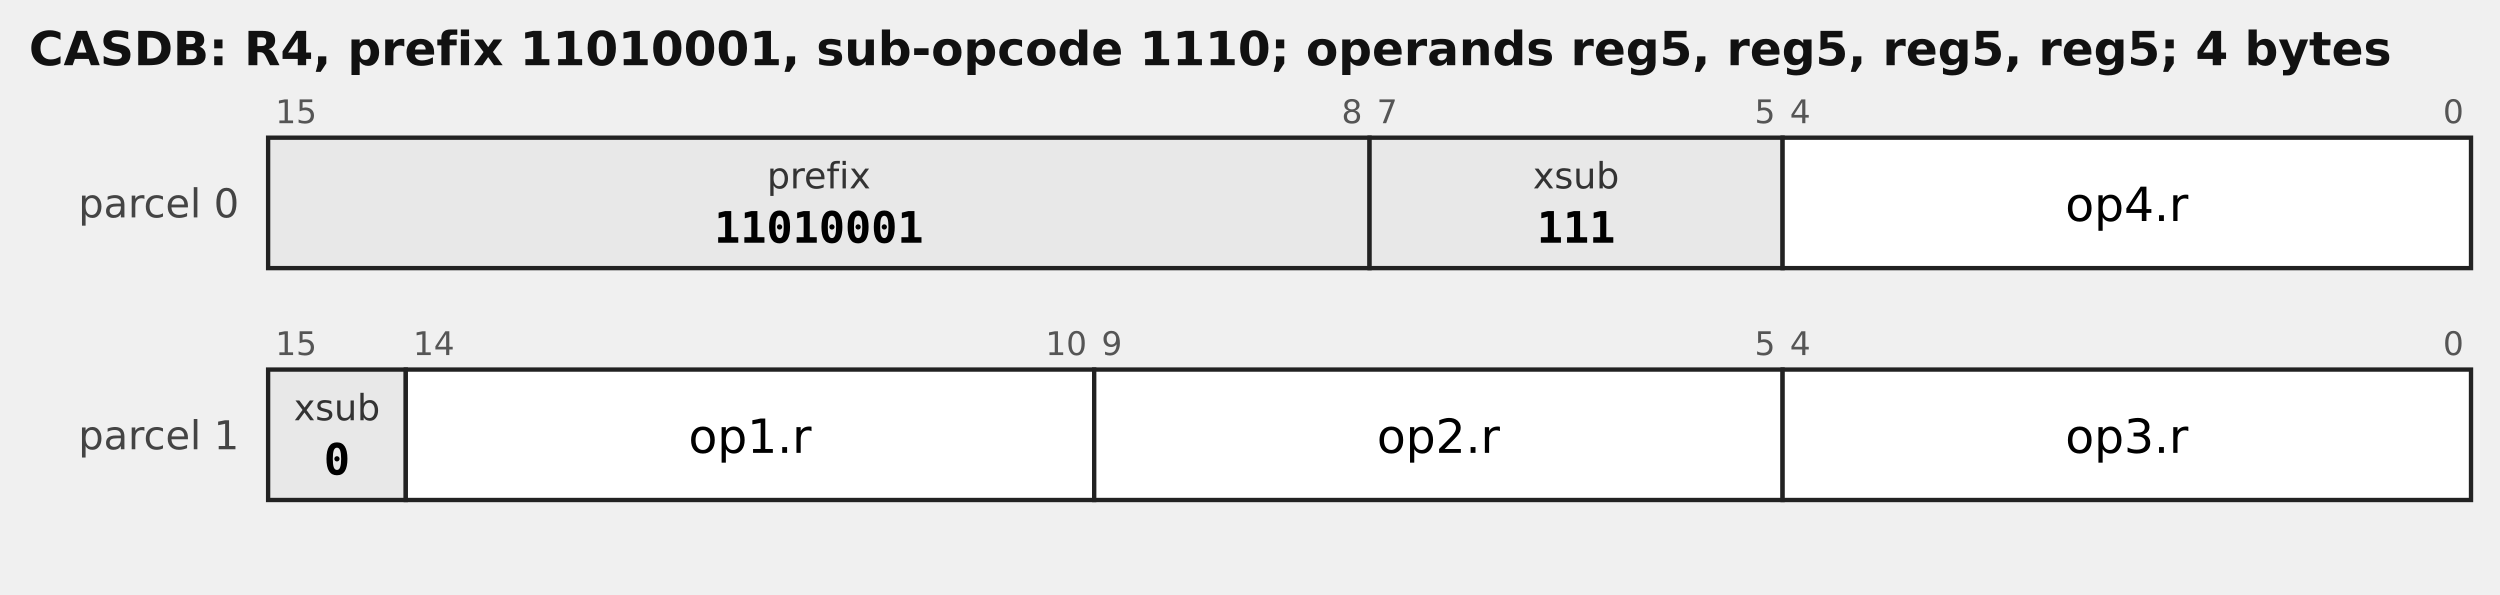
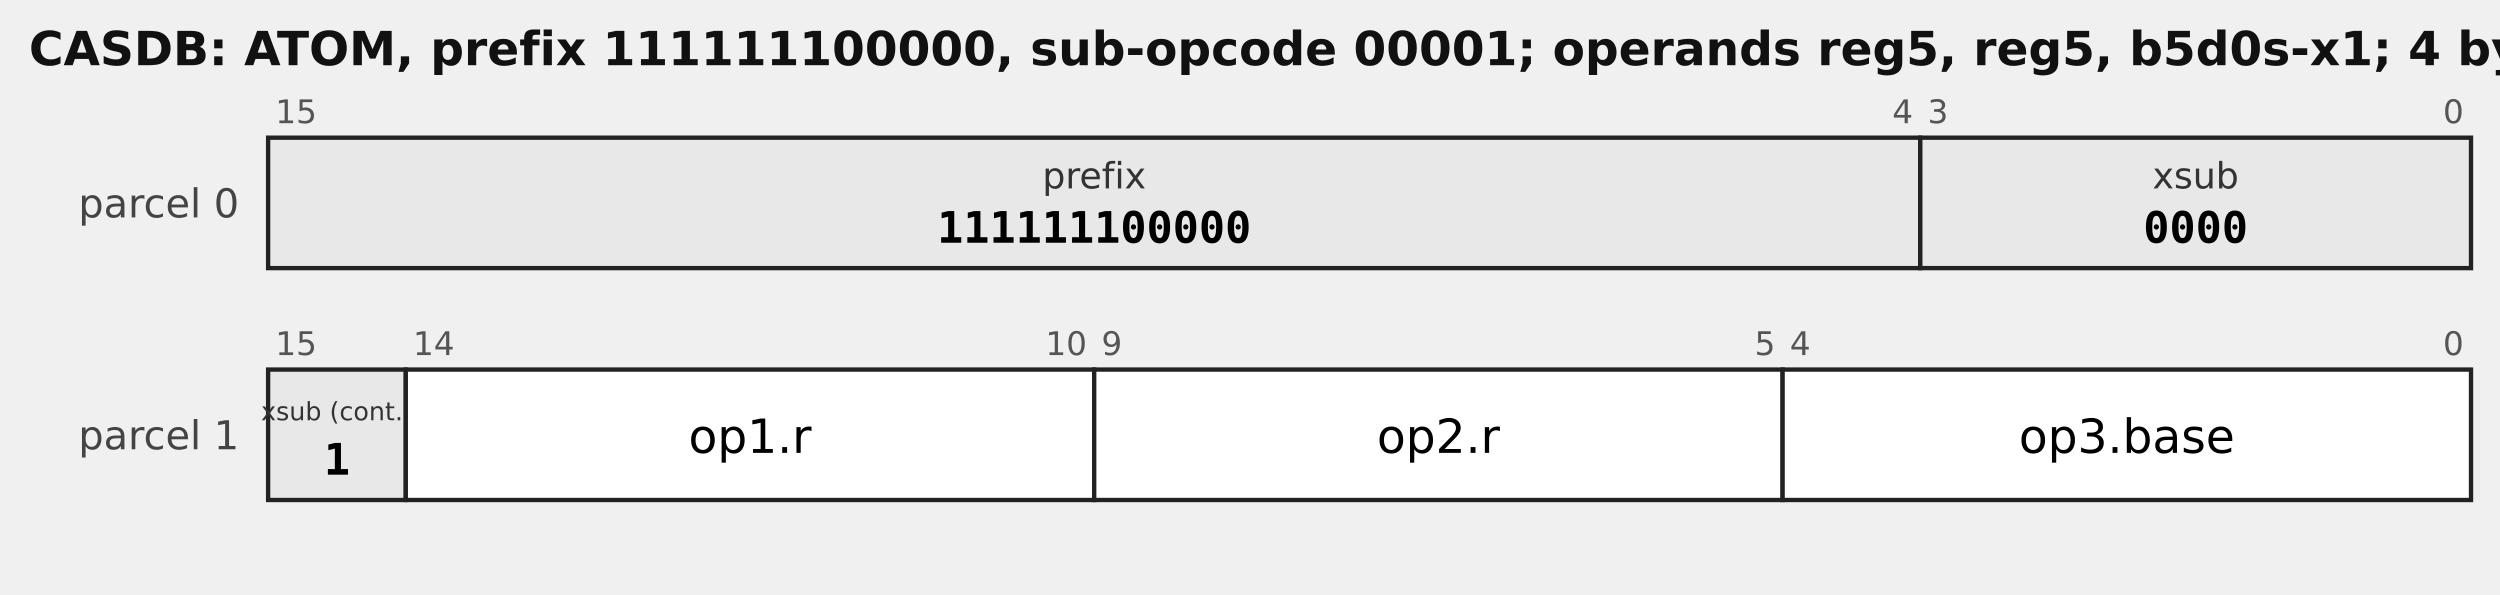
<svg xmlns="http://www.w3.org/2000/svg" width="690" height="164" viewBox="0 0 690 164" font-family="DejaVu Sans, sans-serif">
-   <text x="8" y="18" font-size="13" font-weight="bold" fill="#111">CASDB: R4, prefix 11010001, sub-opcode 1110; operands reg5, reg5, reg5, reg5; 4 bytes</text>
+   <text x="8" y="18" font-size="13" font-weight="bold" fill="#111">CASDB: ATOM, prefix 111111100000, sub-opcode 00001; operands reg5, reg5, b5d0s-x1; 4 bytes</text>
  <text x="66" y="60" font-size="11" text-anchor="end" fill="#444">parcel 0</text>
-   <rect x="74" y="38" width="304" height="36" fill="#e8e8e8" stroke="#222" stroke-width="1.2" />
+   <rect x="74" y="38" width="456" height="36" fill="#e8e8e8" stroke="#222" stroke-width="1.2" />
  <text x="76" y="34" font-size="9" fill="#555" text-anchor="start">15</text>
-   <text x="376" y="34" font-size="9" fill="#555" text-anchor="end">8</text>
-   <text x="226.0" y="52" font-size="10.0" text-anchor="middle" font-family="DejaVu Sans, sans-serif" fill="#333">prefix</text>
-   <text x="226.0" y="67" font-size="12.0" text-anchor="middle" font-family="DejaVu Sans Mono, monospace" font-weight="bold">11010001</text>
-   <rect x="378" y="38" width="114" height="36" fill="#e8e8e8" stroke="#222" stroke-width="1.2" />
-   <text x="380" y="34" font-size="9" fill="#555" text-anchor="start">7</text>
-   <text x="490" y="34" font-size="9" fill="#555" text-anchor="end">5</text>
-   <text x="435.0" y="52" font-size="10.0" text-anchor="middle" font-family="DejaVu Sans, sans-serif" fill="#333">xsub</text>
-   <text x="435.0" y="67" font-size="12.0" text-anchor="middle" font-family="DejaVu Sans Mono, monospace" font-weight="bold">111</text>
-   <rect x="492" y="38" width="190" height="36" fill="#ffffff" stroke="#222" stroke-width="1.2" />
-   <text x="494" y="34" font-size="9" fill="#555" text-anchor="start">4</text>
+   <text x="528" y="34" font-size="9" fill="#555" text-anchor="end">4</text>
+   <text x="302.0" y="52" font-size="10.0" text-anchor="middle" font-family="DejaVu Sans, sans-serif" fill="#333">prefix</text>
+   <text x="302.0" y="67" font-size="12.0" text-anchor="middle" font-family="DejaVu Sans Mono, monospace" font-weight="bold">111111100000</text>
+   <rect x="530" y="38" width="152" height="36" fill="#e8e8e8" stroke="#222" stroke-width="1.2" />
+   <text x="532" y="34" font-size="9" fill="#555" text-anchor="start">3</text>
  <text x="680" y="34" font-size="9" fill="#555" text-anchor="end">0</text>
-   <text x="587.0" y="61" font-size="13.0" text-anchor="middle" font-family="DejaVu Sans, sans-serif">op4.r</text>
+   <text x="606.0" y="52" font-size="10.0" text-anchor="middle" font-family="DejaVu Sans, sans-serif" fill="#333">xsub</text>
+   <text x="606.0" y="67" font-size="12.0" text-anchor="middle" font-family="DejaVu Sans Mono, monospace" font-weight="bold">0000</text>
  <text x="66" y="124" font-size="11" text-anchor="end" fill="#444">parcel 1</text>
  <rect x="74" y="102" width="38" height="36" fill="#e8e8e8" stroke="#222" stroke-width="1.2" />
  <text x="76" y="98" font-size="9" fill="#555" text-anchor="start">15</text>
-   <text x="93.0" y="116" font-size="10.0" text-anchor="middle" font-family="DejaVu Sans, sans-serif" fill="#333">xsub</text>
-   <text x="93.0" y="131" font-size="12.0" text-anchor="middle" font-family="DejaVu Sans Mono, monospace" font-weight="bold">0</text>
+   <text x="93.0" y="116" font-size="7.0" text-anchor="middle" font-family="DejaVu Sans, sans-serif" fill="#333">xsub (cont.)</text>
+   <text x="93.0" y="131" font-size="12.0" text-anchor="middle" font-family="DejaVu Sans Mono, monospace" font-weight="bold">1</text>
  <rect x="112" y="102" width="190" height="36" fill="#ffffff" stroke="#222" stroke-width="1.2" />
  <text x="114" y="98" font-size="9" fill="#555" text-anchor="start">14</text>
  <text x="300" y="98" font-size="9" fill="#555" text-anchor="end">10</text>
  <text x="207.0" y="125" font-size="13.0" text-anchor="middle" font-family="DejaVu Sans, sans-serif">op1.r</text>
  <rect x="302" y="102" width="190" height="36" fill="#ffffff" stroke="#222" stroke-width="1.2" />
  <text x="304" y="98" font-size="9" fill="#555" text-anchor="start">9</text>
  <text x="490" y="98" font-size="9" fill="#555" text-anchor="end">5</text>
  <text x="397.0" y="125" font-size="13.0" text-anchor="middle" font-family="DejaVu Sans, sans-serif">op2.r</text>
  <rect x="492" y="102" width="190" height="36" fill="#ffffff" stroke="#222" stroke-width="1.2" />
  <text x="494" y="98" font-size="9" fill="#555" text-anchor="start">4</text>
  <text x="680" y="98" font-size="9" fill="#555" text-anchor="end">0</text>
-   <text x="587.0" y="125" font-size="13.0" text-anchor="middle" font-family="DejaVu Sans, sans-serif">op3.r</text>
+   <text x="587.0" y="125" font-size="13.0" text-anchor="middle" font-family="DejaVu Sans, sans-serif">op3.base</text>
</svg>
